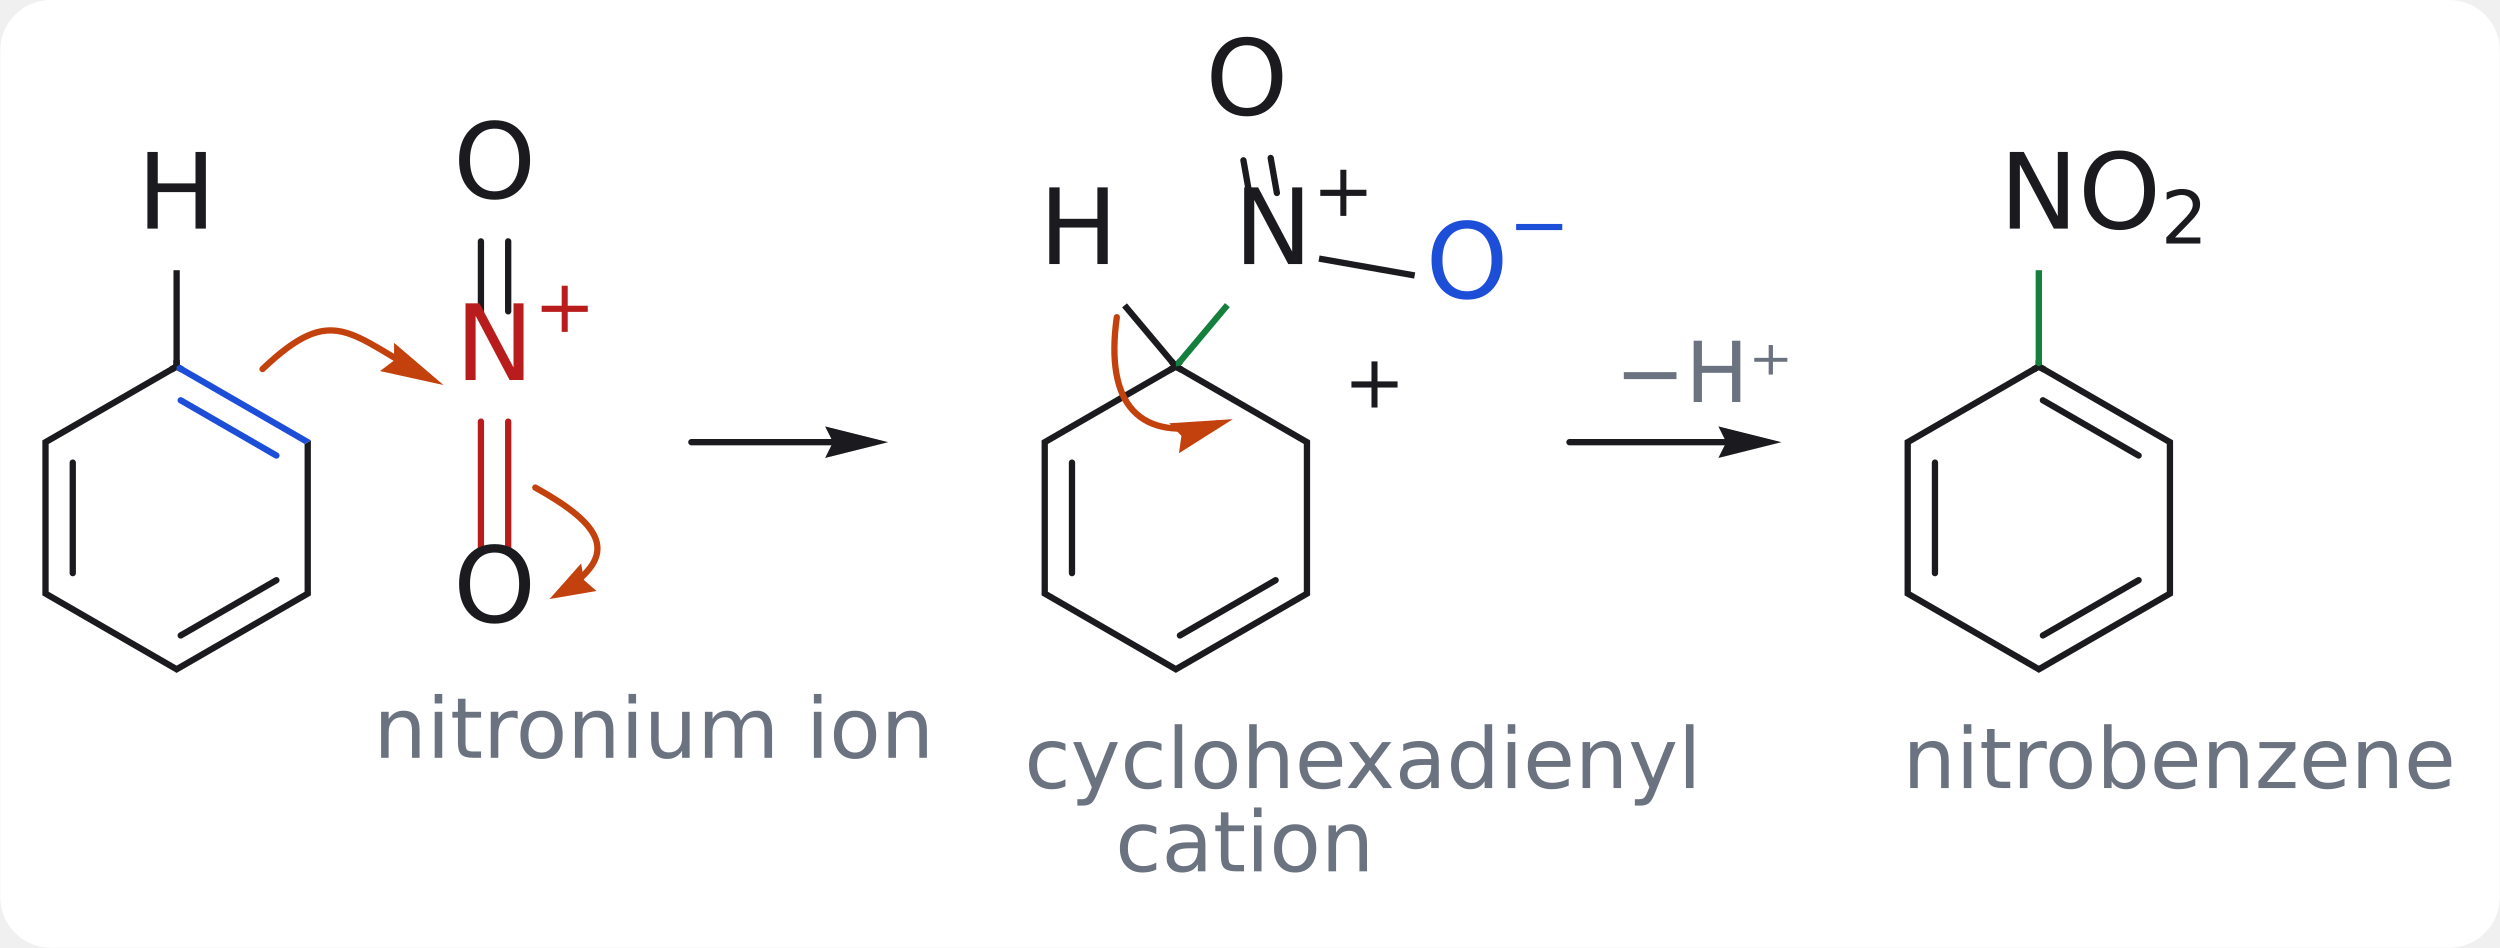
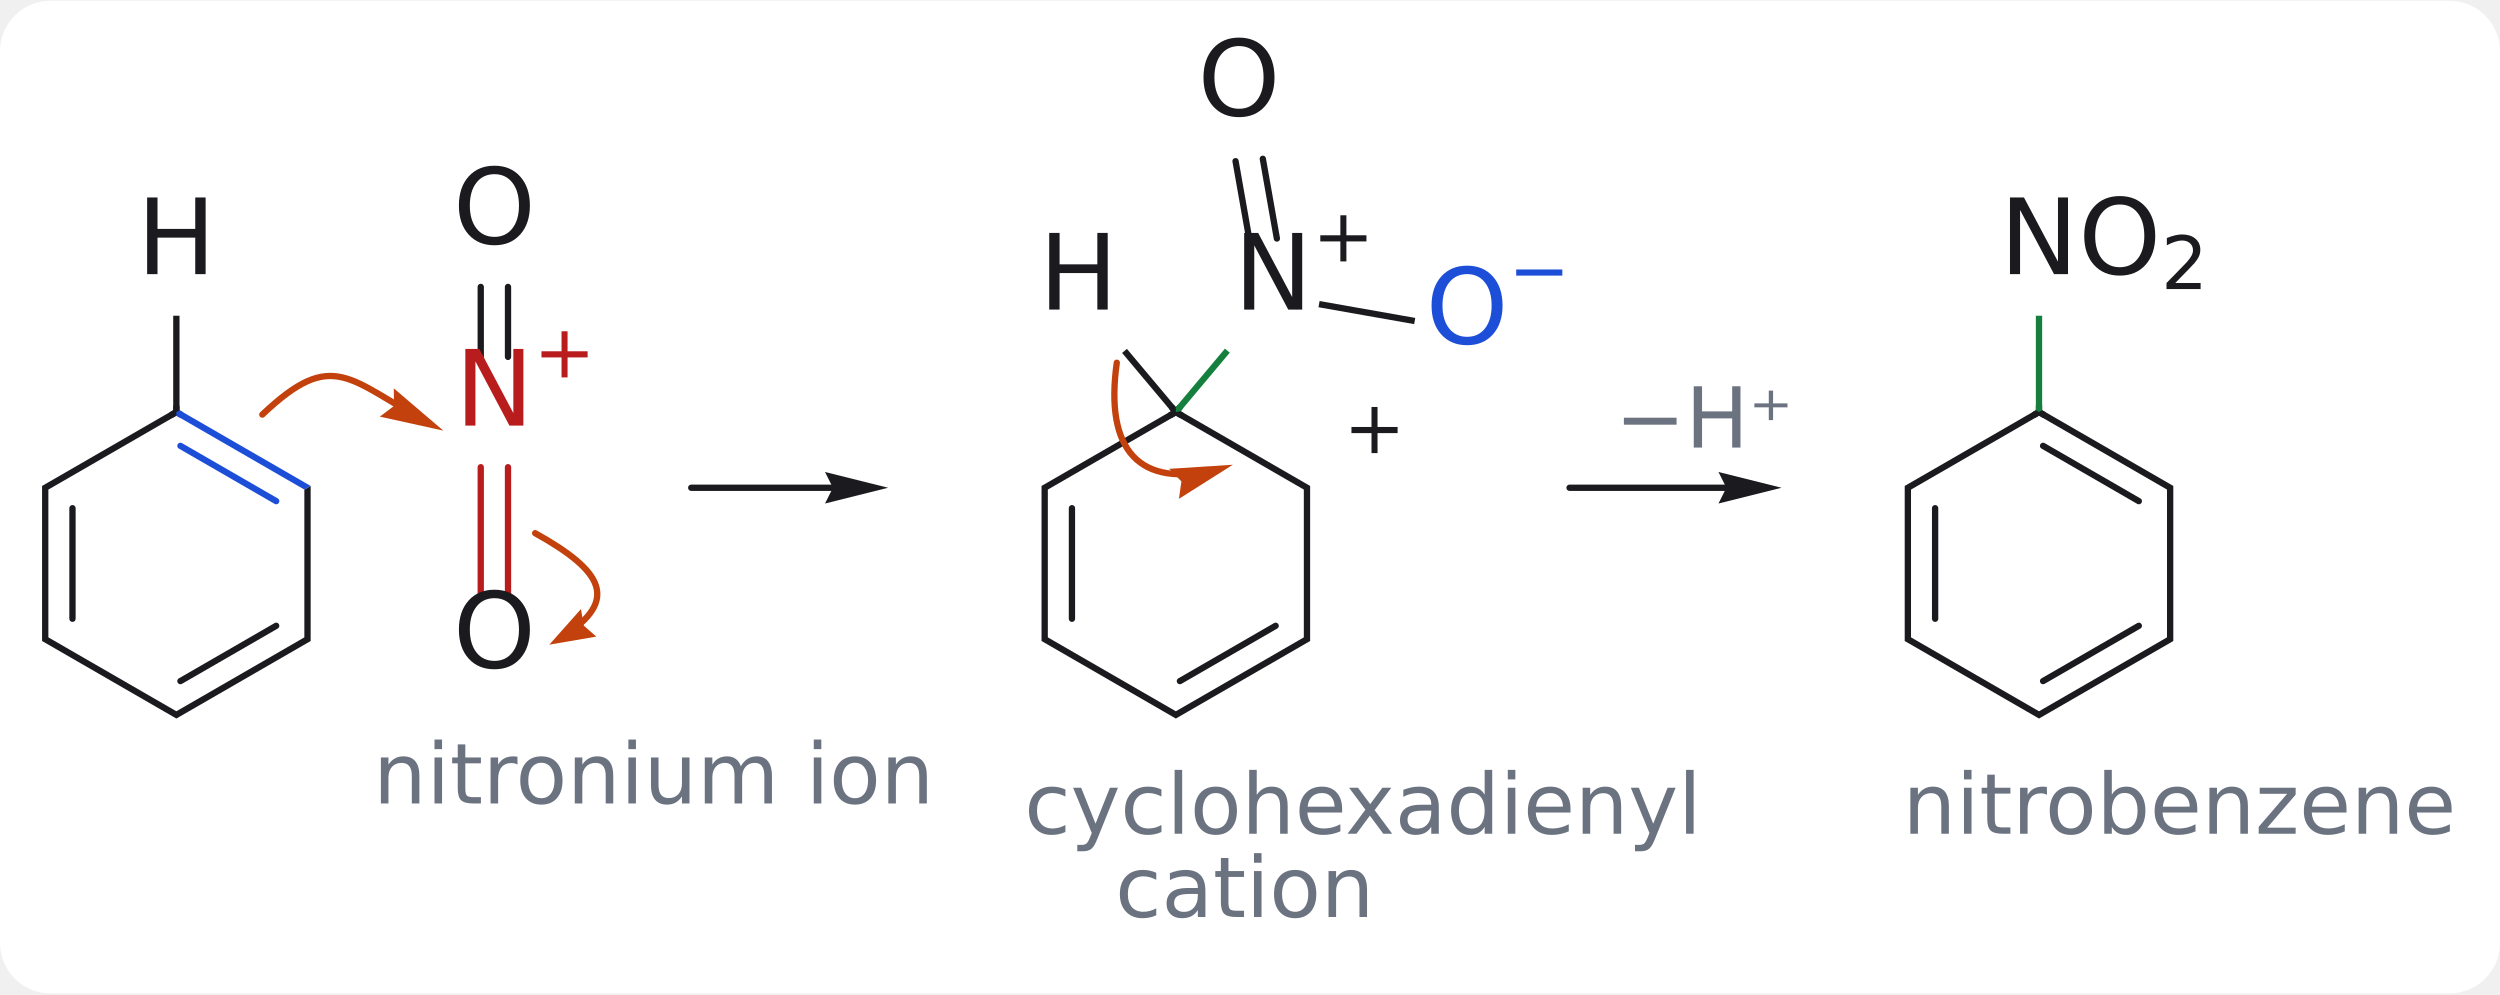
- <svg xmlns="http://www.w3.org/2000/svg" viewBox="-48.914 -143.665 693.371 262.898" width="430" height="163">
+ <svg xmlns="http://www.w3.org/2000/svg" viewBox="-48.914 -156.055 693.371 275.288" width="430" height="171">
  <style>.c-ink.fill{fill:#1b1b1f}.c-ink.stroke{stroke:#1b1b1f}.c-arrow.fill{fill:#c2410c}.c-arrow.stroke{stroke:#c2410c}.c-nu.fill{fill:#1d4ed8}.c-nu.stroke{stroke:#1d4ed8}.c-el.fill{fill:#b91c1c}.c-el.stroke{stroke:#b91c1c}.c-good.fill{fill:#15803d}.c-good.stroke{stroke:#15803d}.c-muted.fill{fill:#6b7280}.c-muted.stroke{stroke:#6b7280}.card{fill:#ffffff}@media (prefers-color-scheme: dark){.c-ink.fill{fill:#e6e6ea}.c-ink.stroke{stroke:#e6e6ea}.c-arrow.fill{fill:#ff9f5a}.c-arrow.stroke{stroke:#ff9f5a}.c-nu.fill{fill:#8ab4ff}.c-nu.stroke{stroke:#8ab4ff}.c-el.fill{fill:#ff8a8a}.c-el.stroke{stroke:#ff8a8a}.c-good.fill{fill:#6ee7a0}.c-good.stroke{stroke:#6ee7a0}.c-muted.fill{fill:#9ca3af}.c-muted.stroke{stroke:#9ca3af}.card{fill:#1e1e1e}}</style>
-   <rect class="card" x="-48.914" y="-143.665" width="693.371" height="262.898" rx="14" />
+   <rect class="card" x="-48.914" y="-156.055" width="693.371" height="275.288" rx="14" />
  <path class="c-nu stroke" d="M1.13 -32.618 L27.682 -17.288 " fill="none" stroke-width="1.75" stroke-linecap="round" stroke-linejoin="round" />
  <line class="c-ink stroke" x1="27.682" y1="17.288" x2="1.13" y2="32.618" stroke-width="1.75" stroke-linecap="round" />
  <line class="c-ink stroke" x1="-28.812" y1="15.33" x2="-28.812" y2="-15.33" stroke-width="1.75" stroke-linecap="round" />
  <line class="c-ink stroke" x1="84.42" y1="-57.298" x2="84.42" y2="-76.703" stroke-width="1.75" stroke-linecap="round" />
  <line class="c-ink stroke" x1="91.98" y1="-57.298" x2="91.98" y2="-76.703" stroke-width="1.75" stroke-linecap="round" />
  <path class="c-el stroke" d="M91.98 -26.702 L91.98 9.503 " fill="none" stroke-width="1.75" stroke-linecap="round" stroke-linejoin="round" />
  <path class="c-el stroke" d="M84.42 -26.702 L84.42 9.503 " fill="none" stroke-width="1.75" stroke-linecap="round" stroke-linejoin="round" />
  <line class="c-ink stroke" x1="304.882" y1="17.288" x2="278.33" y2="32.618" stroke-width="1.75" stroke-linecap="round" />
  <line class="c-ink stroke" x1="248.388" y1="15.33" x2="248.388" y2="-15.33" stroke-width="1.75" stroke-linecap="round" />
-   <line class="c-ink stroke" x1="297.665" y1="-89.47" x2="295.948" y2="-99.188" stroke-width="1.75" stroke-linecap="round" />
-   <line class="c-ink stroke" x1="305.226" y1="-90.128" x2="303.509" y2="-99.845" stroke-width="1.75" stroke-linecap="round" />
+   <line class="c-ink stroke" x1="297.666" y1="-89.47" x2="293.763" y2="-111.578" stroke-width="1.75" stroke-linecap="round" />
+   <line class="c-ink stroke" x1="305.227" y1="-90.127" x2="301.324" y2="-112.235" stroke-width="1.75" stroke-linecap="round" />
  <line class="c-ink stroke" x1="517.73" y1="-32.618" x2="544.282" y2="-17.288" stroke-width="1.75" stroke-linecap="round" />
  <line class="c-ink stroke" x1="544.282" y1="17.288" x2="517.73" y2="32.618" stroke-width="1.75" stroke-linecap="round" />
  <line class="c-ink stroke" x1="487.788" y1="15.33" x2="487.788" y2="-15.33" stroke-width="1.75" stroke-linecap="round" />
  <path class="c-ink fill stroke" d="M0 -40.99 L1.078 -40.367 L1.953 -41.883 L0.875 -42.505 L0 -42 Z M-0.875 -42.505 L-1.953 -41.883 L-1.078 -40.367 L-0 -40.99 L0 -42 Z M0.875 -42.505 L0.875 -43.75 L-0.875 -43.75 L-0.875 -42.505 L0 -42 Z " stroke-width="0" stroke-linecap="round" stroke-linejoin="round" />
  <path class="c-ink fill stroke" d="M277.2 -40.99 L278.423 -40.283 L279.298 -41.799 L278.541 -42.236 L277.2 -42 Z M275.859 -42.236 L275.101 -41.799 L275.976 -40.283 L277.2 -40.99 L277.2 -42 Z M277.2 -43.361 L276.637 -44.032 L275.297 -42.906 L275.859 -42.236 L277.2 -42 Z M278.541 -42.236 L279.103 -42.906 L277.763 -44.032 L277.2 -43.361 L277.2 -42 Z " stroke-width="0" stroke-linecap="round" stroke-linejoin="round" />
  <path class="c-ink fill stroke" d="M516.6 -40.99 L517.678 -40.367 L518.553 -41.883 L517.475 -42.505 L516.6 -42 Z M515.725 -42.505 L514.647 -41.883 L515.522 -40.367 L516.6 -40.99 L516.6 -42 Z M517.475 -42.505 L517.475 -43.75 L515.725 -43.75 L515.725 -42.505 L516.6 -42 Z " stroke-width="0" stroke-linecap="round" stroke-linejoin="round" />
  <path class="c-ink fill stroke" d="M35.497 -20.495 L35.497 20.495 L37.247 21.505 L37.247 -21.505 Z M35.497 20.495 L0 40.99 L-0 43.01 L37.247 21.505 Z M-0 40.99 L-35.497 20.495 L-37.247 21.505 L0 43.01 Z M-35.497 20.495 L-35.497 -20.495 L-37.247 -21.505 L-37.247 21.505 Z M-35.497 -20.495 L-0 -40.99 L0 -42 L-0.875 -42.505 L-37.247 -21.505 Z M0.875 -42.505 L0.875 -68.702 L-0.875 -68.702 L-0.875 -42.505 L0 -42 Z M277.2 -40.99 L312.697 -20.495 L314.447 -21.505 L278.541 -42.236 L277.2 -42 Z M312.697 -20.495 L312.697 20.495 L314.447 21.505 L314.447 -21.505 Z M312.697 20.495 L277.2 40.99 L277.2 43.01 L314.447 21.505 Z M277.2 40.99 L241.703 20.495 L239.953 21.505 L277.2 43.01 Z M241.703 20.495 L241.703 -20.495 L239.953 -21.505 L239.953 21.505 Z M241.703 -20.495 L277.2 -40.99 L277.2 -42 L275.859 -42.236 L239.953 -21.505 Z M277.2 -43.361 L263.634 -59.522 L262.294 -58.397 L275.859 -42.236 L277.2 -42 Z M316.767 -71.066 L343.306 -66.38 L343.611 -68.103 L317.071 -72.789 Z M516.6 -40.99 L552.097 -20.495 L553.847 -21.505 L517.475 -42.505 L516.6 -42 Z M552.097 -20.495 L552.097 20.495 L553.847 21.505 L553.847 -21.505 Z M552.097 20.495 L516.6 40.99 L516.6 43.01 L553.847 21.505 Z M516.6 40.99 L481.103 20.495 L479.353 21.505 L516.6 43.01 Z M481.103 20.495 L481.103 -20.495 L479.353 -21.505 L479.353 21.505 Z M481.103 -20.495 L516.6 -40.99 L516.6 -42 L515.725 -42.505 L479.353 -21.505 Z " stroke-width="0" stroke-linecap="round" stroke-linejoin="round" />
  <path class="c-nu fill stroke" d="M0 -40.99 L35.497 -20.495 L37.247 -21.505 L0.875 -42.505 L0 -42 Z " stroke-width="0" stroke-linecap="round" stroke-linejoin="round" />
  <path class="c-good fill stroke" d="M278.541 -42.236 L292.163 -58.464 L290.823 -59.59 L277.2 -43.361 L277.2 -42 Z M517.475 -42.505 L517.475 -68.702 L515.725 -68.702 L515.725 -42.505 L516.6 -42 Z " stroke-width="0" stroke-linecap="round" stroke-linejoin="round" />
  <text class="c-ink fill" xml:space="preserve" x="-10.966" y="-100.442" font-family="DejaVu Sans, Noto Sans CJK KR, Noto Sans CJK JP, sans-serif" font-size="29.167" font-weight="normal" font-style="normal" text-decoration="none" dominant-baseline="text-before-edge">H</text>
  <text class="c-el fill" xml:space="preserve" x="77.291" y="-58.442" font-family="DejaVu Sans, Noto Sans CJK KR, Noto Sans CJK JP, sans-serif" font-size="29.167" font-weight="normal" font-style="normal" text-decoration="none" dominant-baseline="text-before-edge">N</text>
  <text class="c-el fill" xml:space="preserve" x="99.109" y="-65.734" font-family="DejaVu Sans, Noto Sans CJK KR, Noto Sans CJK JP, sans-serif" font-size="20.417" font-weight="normal" font-style="normal" text-decoration="none" dominant-baseline="text-before-edge">+</text>
  <text class="c-ink fill" xml:space="preserve" x="76.721" y="-108.856" font-family="DejaVu Sans, Noto Sans CJK KR, Noto Sans CJK JP, sans-serif" font-size="29.167" font-weight="normal" font-style="normal" text-decoration="none" dominant-baseline="text-before-edge">O</text>
  <text class="c-ink fill" xml:space="preserve" x="76.721" y="8.744" font-family="DejaVu Sans, Noto Sans CJK KR, Noto Sans CJK JP, sans-serif" font-size="29.167" font-weight="normal" font-style="normal" text-decoration="none" dominant-baseline="text-before-edge">O</text>
  <text class="c-ink fill" xml:space="preserve" x="323.755" y="-44.748" font-family="DejaVu Sans, Noto Sans CJK KR, Noto Sans CJK JP, sans-serif" font-size="20.417" font-weight="normal" font-style="normal" text-decoration="none" dominant-baseline="text-before-edge">+</text>
  <text class="c-ink fill" xml:space="preserve" x="239.228" y="-90.614" font-family="DejaVu Sans, Noto Sans CJK KR, Noto Sans CJK JP, sans-serif" font-size="29.167" font-weight="normal" font-style="normal" text-decoration="none" dominant-baseline="text-before-edge">H</text>
  <text class="c-ink fill" xml:space="preserve" x="293.297" y="-90.614" font-family="DejaVu Sans, Noto Sans CJK KR, Noto Sans CJK JP, sans-serif" font-size="29.167" font-weight="normal" font-style="normal" text-decoration="none" dominant-baseline="text-before-edge">N</text>
  <text class="c-ink fill" xml:space="preserve" x="315.115" y="-97.906" font-family="DejaVu Sans, Noto Sans CJK KR, Noto Sans CJK JP, sans-serif" font-size="20.417" font-weight="normal" font-style="normal" text-decoration="none" dominant-baseline="text-before-edge">+</text>
-   <text class="c-ink fill" xml:space="preserve" x="285.419" y="-131.998" font-family="DejaVu Sans, Noto Sans CJK KR, Noto Sans CJK JP, sans-serif" font-size="29.167" font-weight="normal" font-style="normal" text-decoration="none" dominant-baseline="text-before-edge">O</text>
+   <text class="c-ink fill" xml:space="preserve" x="283.235" y="-144.388" font-family="DejaVu Sans, Noto Sans CJK KR, Noto Sans CJK JP, sans-serif" font-size="29.167" font-weight="normal" font-style="normal" text-decoration="none" dominant-baseline="text-before-edge">O</text>
  <text class="c-nu fill" xml:space="preserve" x="346.487" y="-81.136" font-family="DejaVu Sans, Noto Sans CJK KR, Noto Sans CJK JP, sans-serif" font-size="29.167" font-weight="normal" font-style="normal" text-decoration="none" dominant-baseline="text-before-edge">O</text>
  <text class="c-nu fill" xml:space="preserve" x="369.445" y="-88.428" font-family="DejaVu Sans, Noto Sans CJK KR, Noto Sans CJK JP, sans-serif" font-size="20.417" font-weight="normal" font-style="normal" text-decoration="none" dominant-baseline="text-before-edge">−</text>
  <text class="c-ink fill" xml:space="preserve" x="505.691" y="-100.442" font-family="DejaVu Sans, Noto Sans CJK KR, Noto Sans CJK JP, sans-serif" font-size="29.167" font-weight="normal" font-style="normal" text-decoration="none" dominant-baseline="text-before-edge">NO</text>
  <text class="c-ink fill" xml:space="preserve" x="550.466" y="-90.234" font-family="DejaVu Sans, Noto Sans CJK KR, Noto Sans CJK JP, sans-serif" font-size="20.417" font-weight="normal" font-style="normal" text-decoration="none" dominant-baseline="text-before-edge">2</text>
  <path class="c-ink stroke" d="M142.8 -21 L193.025 -21 " fill="none" stroke-width="1.75" stroke-linecap="round" stroke-linejoin="round" />
  <path class="c-ink fill stroke" d="M197.4 -21 L179.9 -25.375 L182.088 -21 L179.9 -16.625 Z " stroke-width="0" stroke-linecap="round" stroke-linejoin="round" />
  <path class="c-ink stroke" d="M386.4 -21 L440.825 -21 " fill="none" stroke-width="1.75" stroke-linecap="round" stroke-linejoin="round" />
  <path class="c-ink fill stroke" d="M445.2 -21 L427.7 -25.375 L429.887 -21 L427.7 -16.625 Z " stroke-width="0" stroke-linecap="round" stroke-linejoin="round" />
  <path class="c-arrow stroke" d="M23.841 -41.295 C43.631 -60.089 47.831 -50.799 70.149 -38.853 " fill="none" stroke-width="1.75" stroke-linecap="round" stroke-linejoin="round" />
  <path class="c-arrow fill stroke" d="M74.037 -36.845 L60.32 -48.56 L60.328 -43.668 L56.421 -40.727 Z " stroke-width="0" stroke-linecap="round" stroke-linejoin="round" />
  <path class="c-arrow stroke" d="M99.51 -8.4 C118.307 2.043 123 10.148 107.207 20.275 " fill="none" stroke-width="1.75" stroke-linecap="round" stroke-linejoin="round" />
  <path class="c-arrow fill stroke" d="M103.447 22.512 L116.467 20.283 L112.981 17.215 L112.218 12.634 Z " stroke-width="0" stroke-linecap="round" stroke-linejoin="round" />
  <path class="c-arrow stroke" d="M260.825 -55.675 C257.42 -31.419 267.025 -20.636 288.809 -26.166 " fill="none" stroke-width="1.75" stroke-linecap="round" stroke-linejoin="round" />
  <path class="c-arrow fill stroke" d="M293.011 -27.386 L275.357 -26.251 L278.747 -22.752 L278.061 -17.929 Z " stroke-width="0" stroke-linecap="round" stroke-linejoin="round" />
  <text class="c-muted fill" xml:space="preserve" x="399" y="-48.3" font-family="DejaVu Sans, Noto Sans CJK KR, Noto Sans CJK JP, sans-serif" font-size="23.333" font-weight="normal" font-style="normal" text-decoration="none" dominant-baseline="text-before-edge">−H⁺</text>
  <text class="c-muted fill" xml:space="preserve" x="54.6" y="50.4" font-family="DejaVu Sans, Noto Sans CJK KR, Noto Sans CJK JP, sans-serif" font-size="23.333" font-weight="normal" font-style="normal" text-decoration="none" dominant-baseline="text-before-edge">nitronium ion</text>
  <text class="c-muted fill" xml:space="preserve" x="235.2" y="58.8" font-family="DejaVu Sans, Noto Sans CJK KR, Noto Sans CJK JP, sans-serif" font-size="23.333" font-weight="normal" font-style="normal" text-decoration="none" dominant-baseline="text-before-edge">cyclohexadienyl</text>
  <text class="c-muted fill" xml:space="preserve" x="260.4" y="81.9" font-family="DejaVu Sans, Noto Sans CJK KR, Noto Sans CJK JP, sans-serif" font-size="23.333" font-weight="normal" font-style="normal" text-decoration="none" dominant-baseline="text-before-edge">cation</text>
  <text class="c-muted fill" xml:space="preserve" x="478.8" y="58.8" font-family="DejaVu Sans, Noto Sans CJK KR, Noto Sans CJK JP, sans-serif" font-size="23.333" font-weight="normal" font-style="normal" text-decoration="none" dominant-baseline="text-before-edge">nitrobenzene</text>
</svg>
